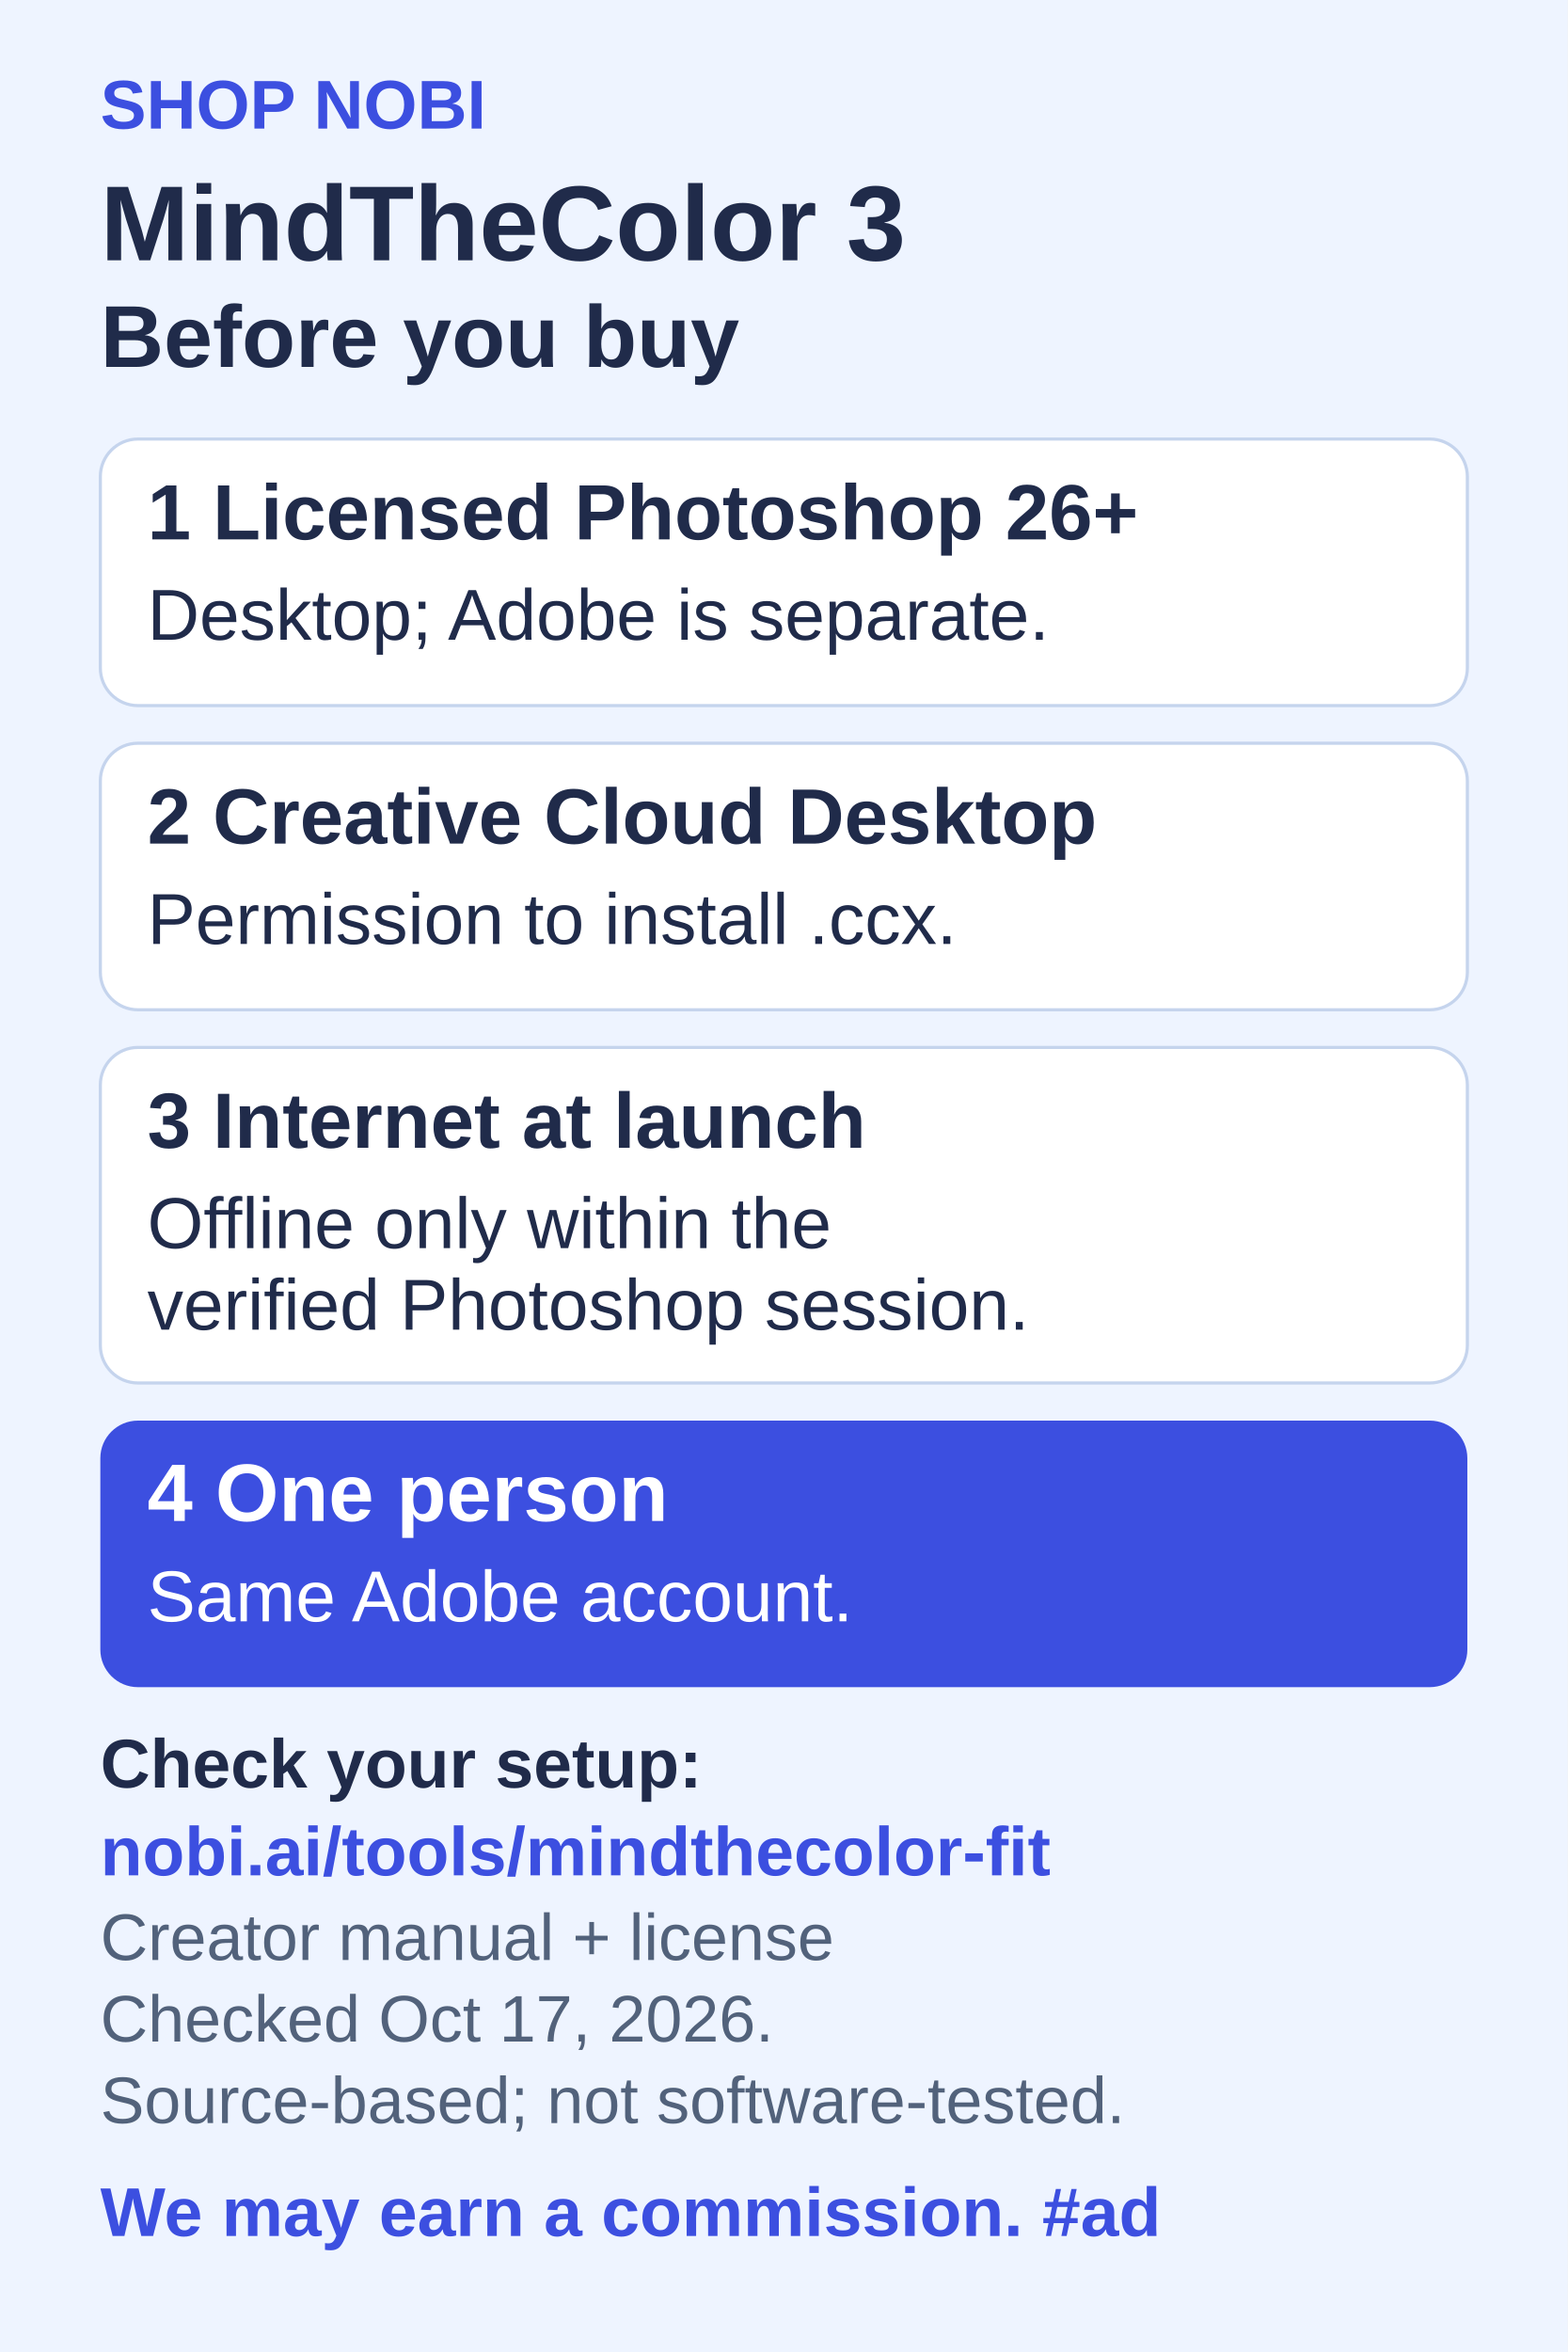
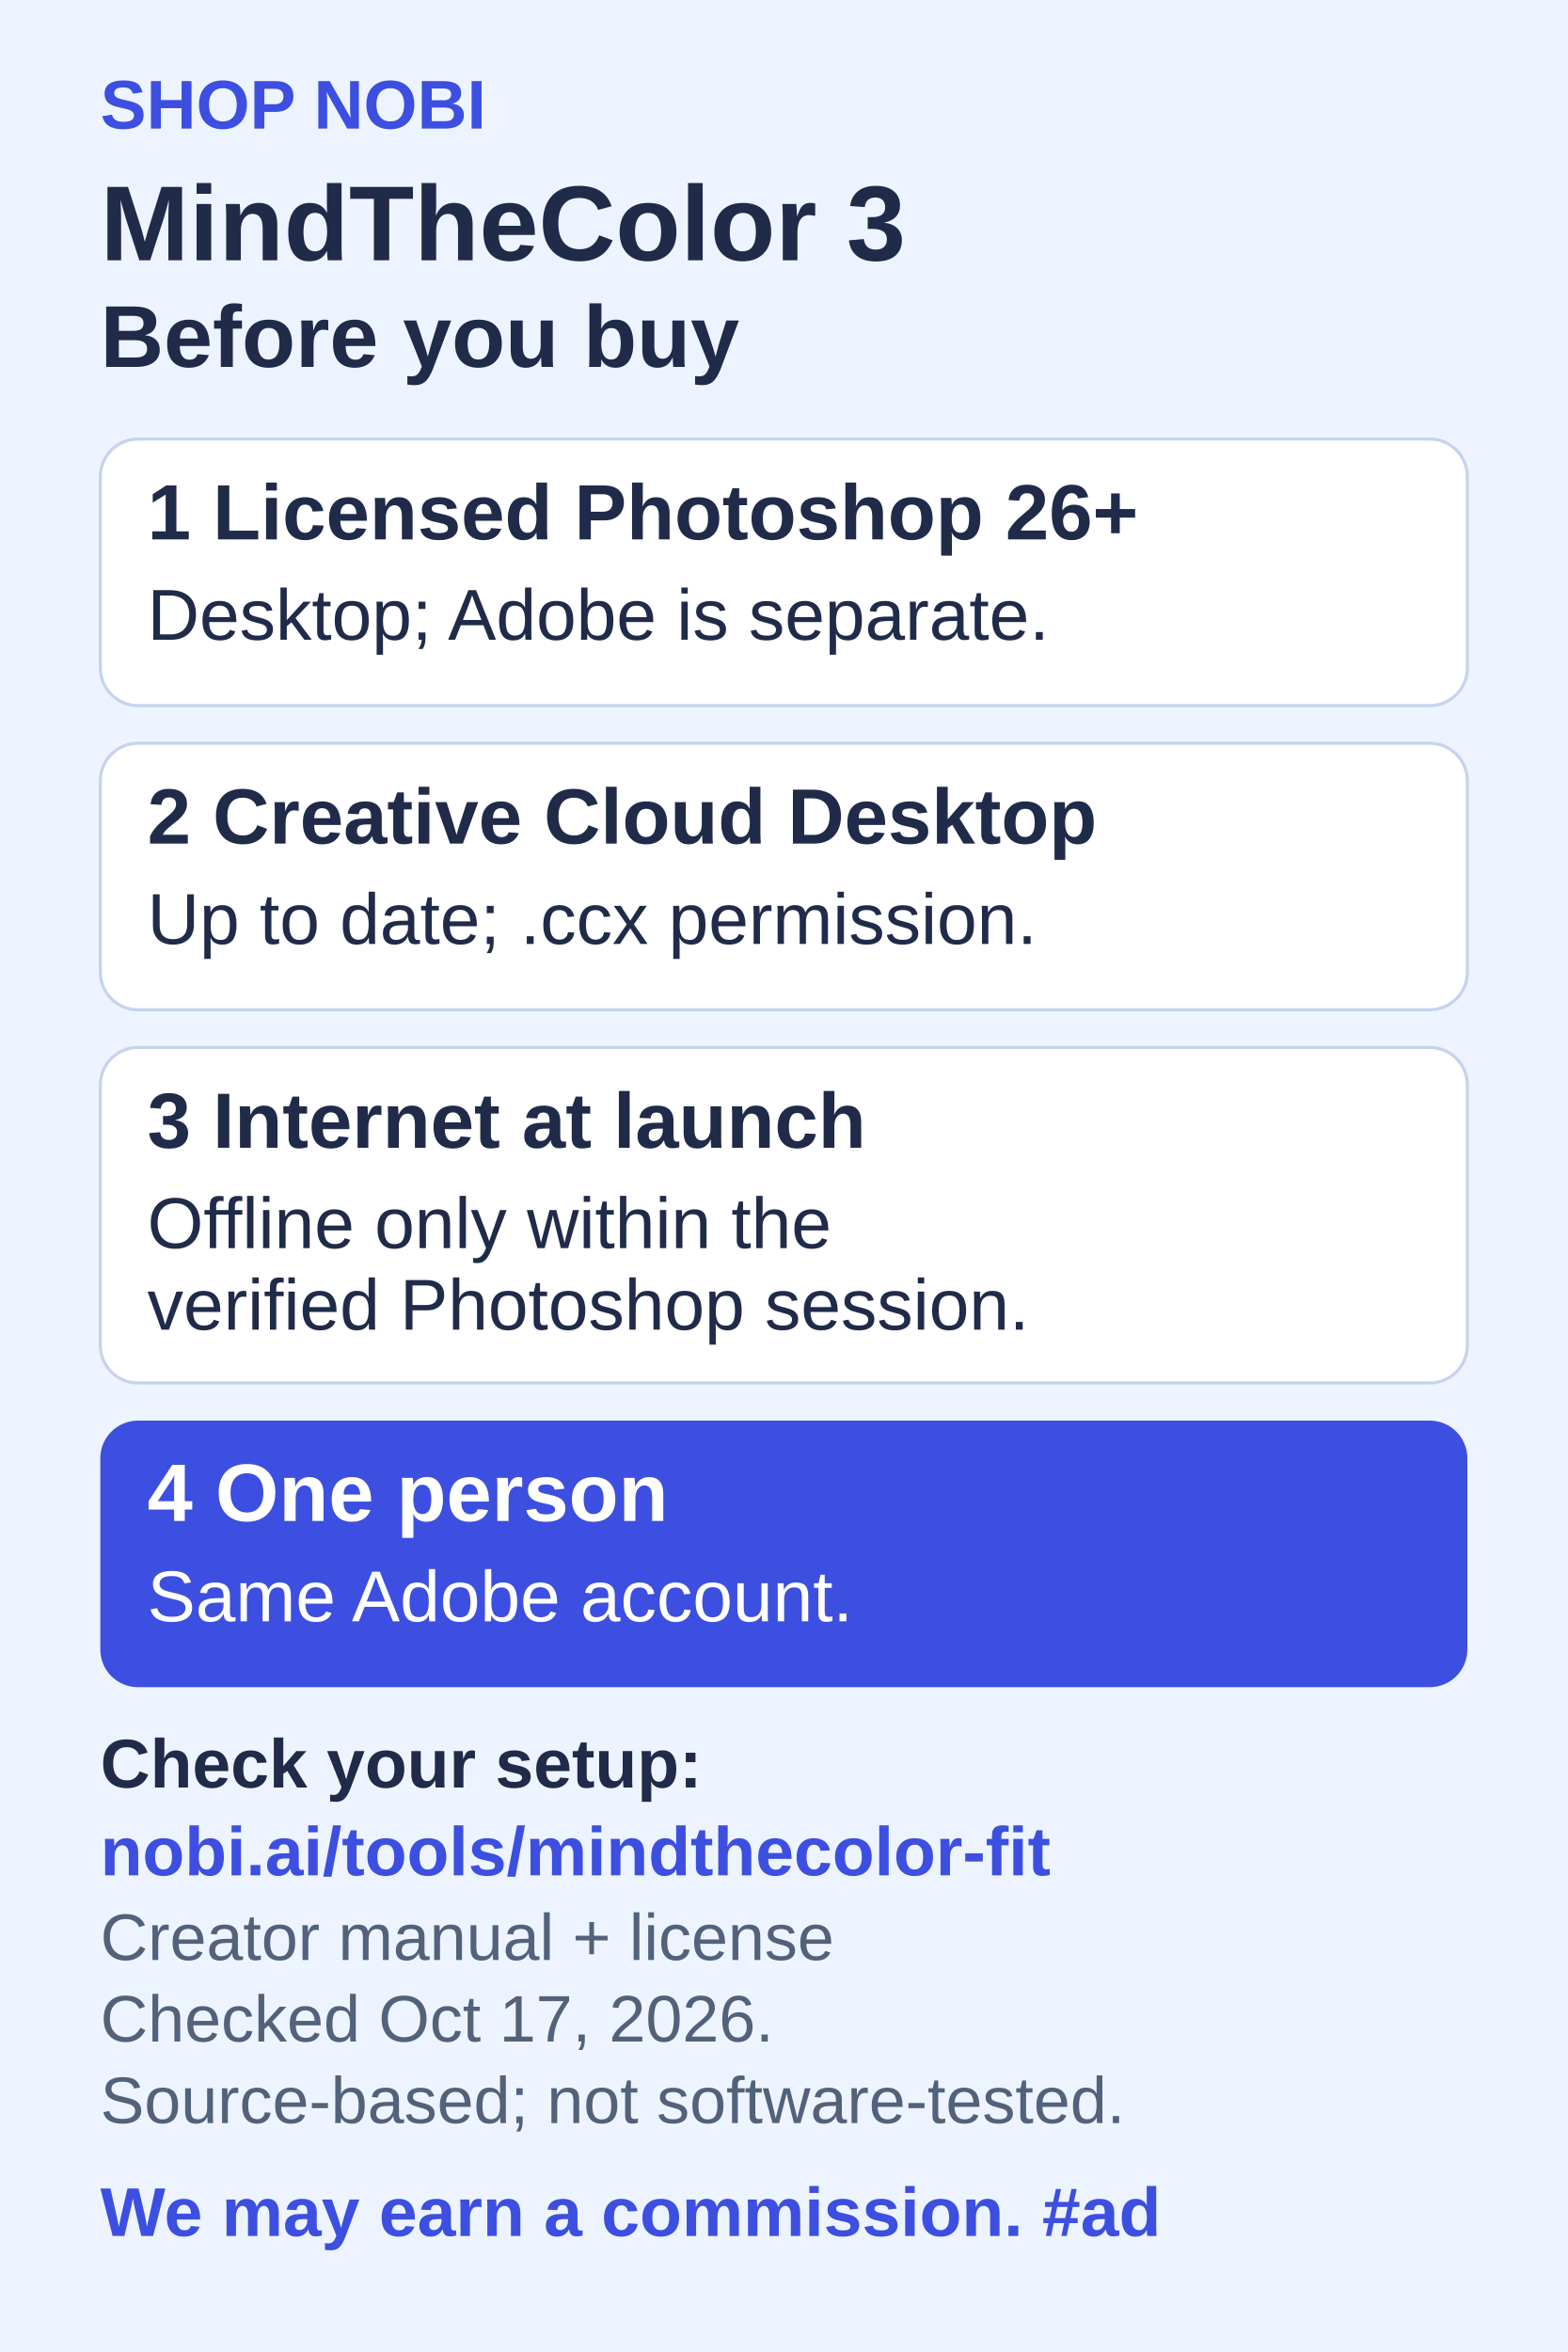
<svg xmlns="http://www.w3.org/2000/svg" width="1000" height="1500" viewBox="0 0 1000 1500" role="img" aria-labelledby="title description">
  <rect width="1000" height="1500" fill="#eef4ff" />
  <g font-family="Avenir Next,Avenir,Arial,sans-serif" fill="#202b4a">
    <text x="64" y="82" font-size="44" font-weight="800" fill="#3c4fe0">SHOP NOBI</text>
    <text x="64" y="166" font-size="68" font-weight="800">MindTheColor 3</text>
    <text x="64" y="234" font-size="56" font-weight="700">Before you buy</text>
    <g fill="#fff" stroke="#c5d4ed" stroke-width="2">
      <rect x="64" y="280" width="872" height="170" rx="24" />
      <rect x="64" y="474" width="872" height="170" rx="24" />
      <rect x="64" y="668" width="872" height="214" rx="24" />
    </g>
    <text x="94" y="344" font-size="50" font-weight="750">1  Licensed Photoshop 26+</text>
    <text x="94" y="408" font-size="46">Desktop; Adobe is separate.</text>
    <text x="94" y="538" font-size="50" font-weight="750">2  Creative Cloud Desktop</text>
-     <text x="94" y="602" font-size="46">Permission to install .ccx.</text>
+     <text x="94" y="602" font-size="46">Up to date; .ccx permission.</text>
    <text x="94" y="732" font-size="50" font-weight="750">3  Internet at launch</text>
    <text x="94" y="796" font-size="46">Offline only within the</text>
    <text x="94" y="848" font-size="46">verified Photoshop session.</text>
    <rect x="64" y="906" width="872" height="170" rx="24" fill="#3c4fe0" />
    <g fill="#fff">
      <text x="94" y="970" font-size="52" font-weight="750">4  One person</text>
      <text x="94" y="1034" font-size="46">Same Adobe account.</text>
    </g>
    <text x="64" y="1140" font-size="44" font-weight="700">Check your setup:</text>
    <text x="64" y="1196" font-size="44" font-weight="700" fill="#3c4fe0">nobi.ai/tools/mindthecolor-fit</text>
    <g font-size="42" fill="#52627b">
      <text x="64" y="1250">Creator manual + license</text>
      <text x="64" y="1302">Checked Oct 17, 2026.</text>
      <text x="64" y="1354">Source-based; not software-tested.</text>
    </g>
    <text x="64" y="1426" font-size="44" font-weight="700" fill="#3c4fe0">We may earn a commission. #ad</text>
  </g>
</svg>
